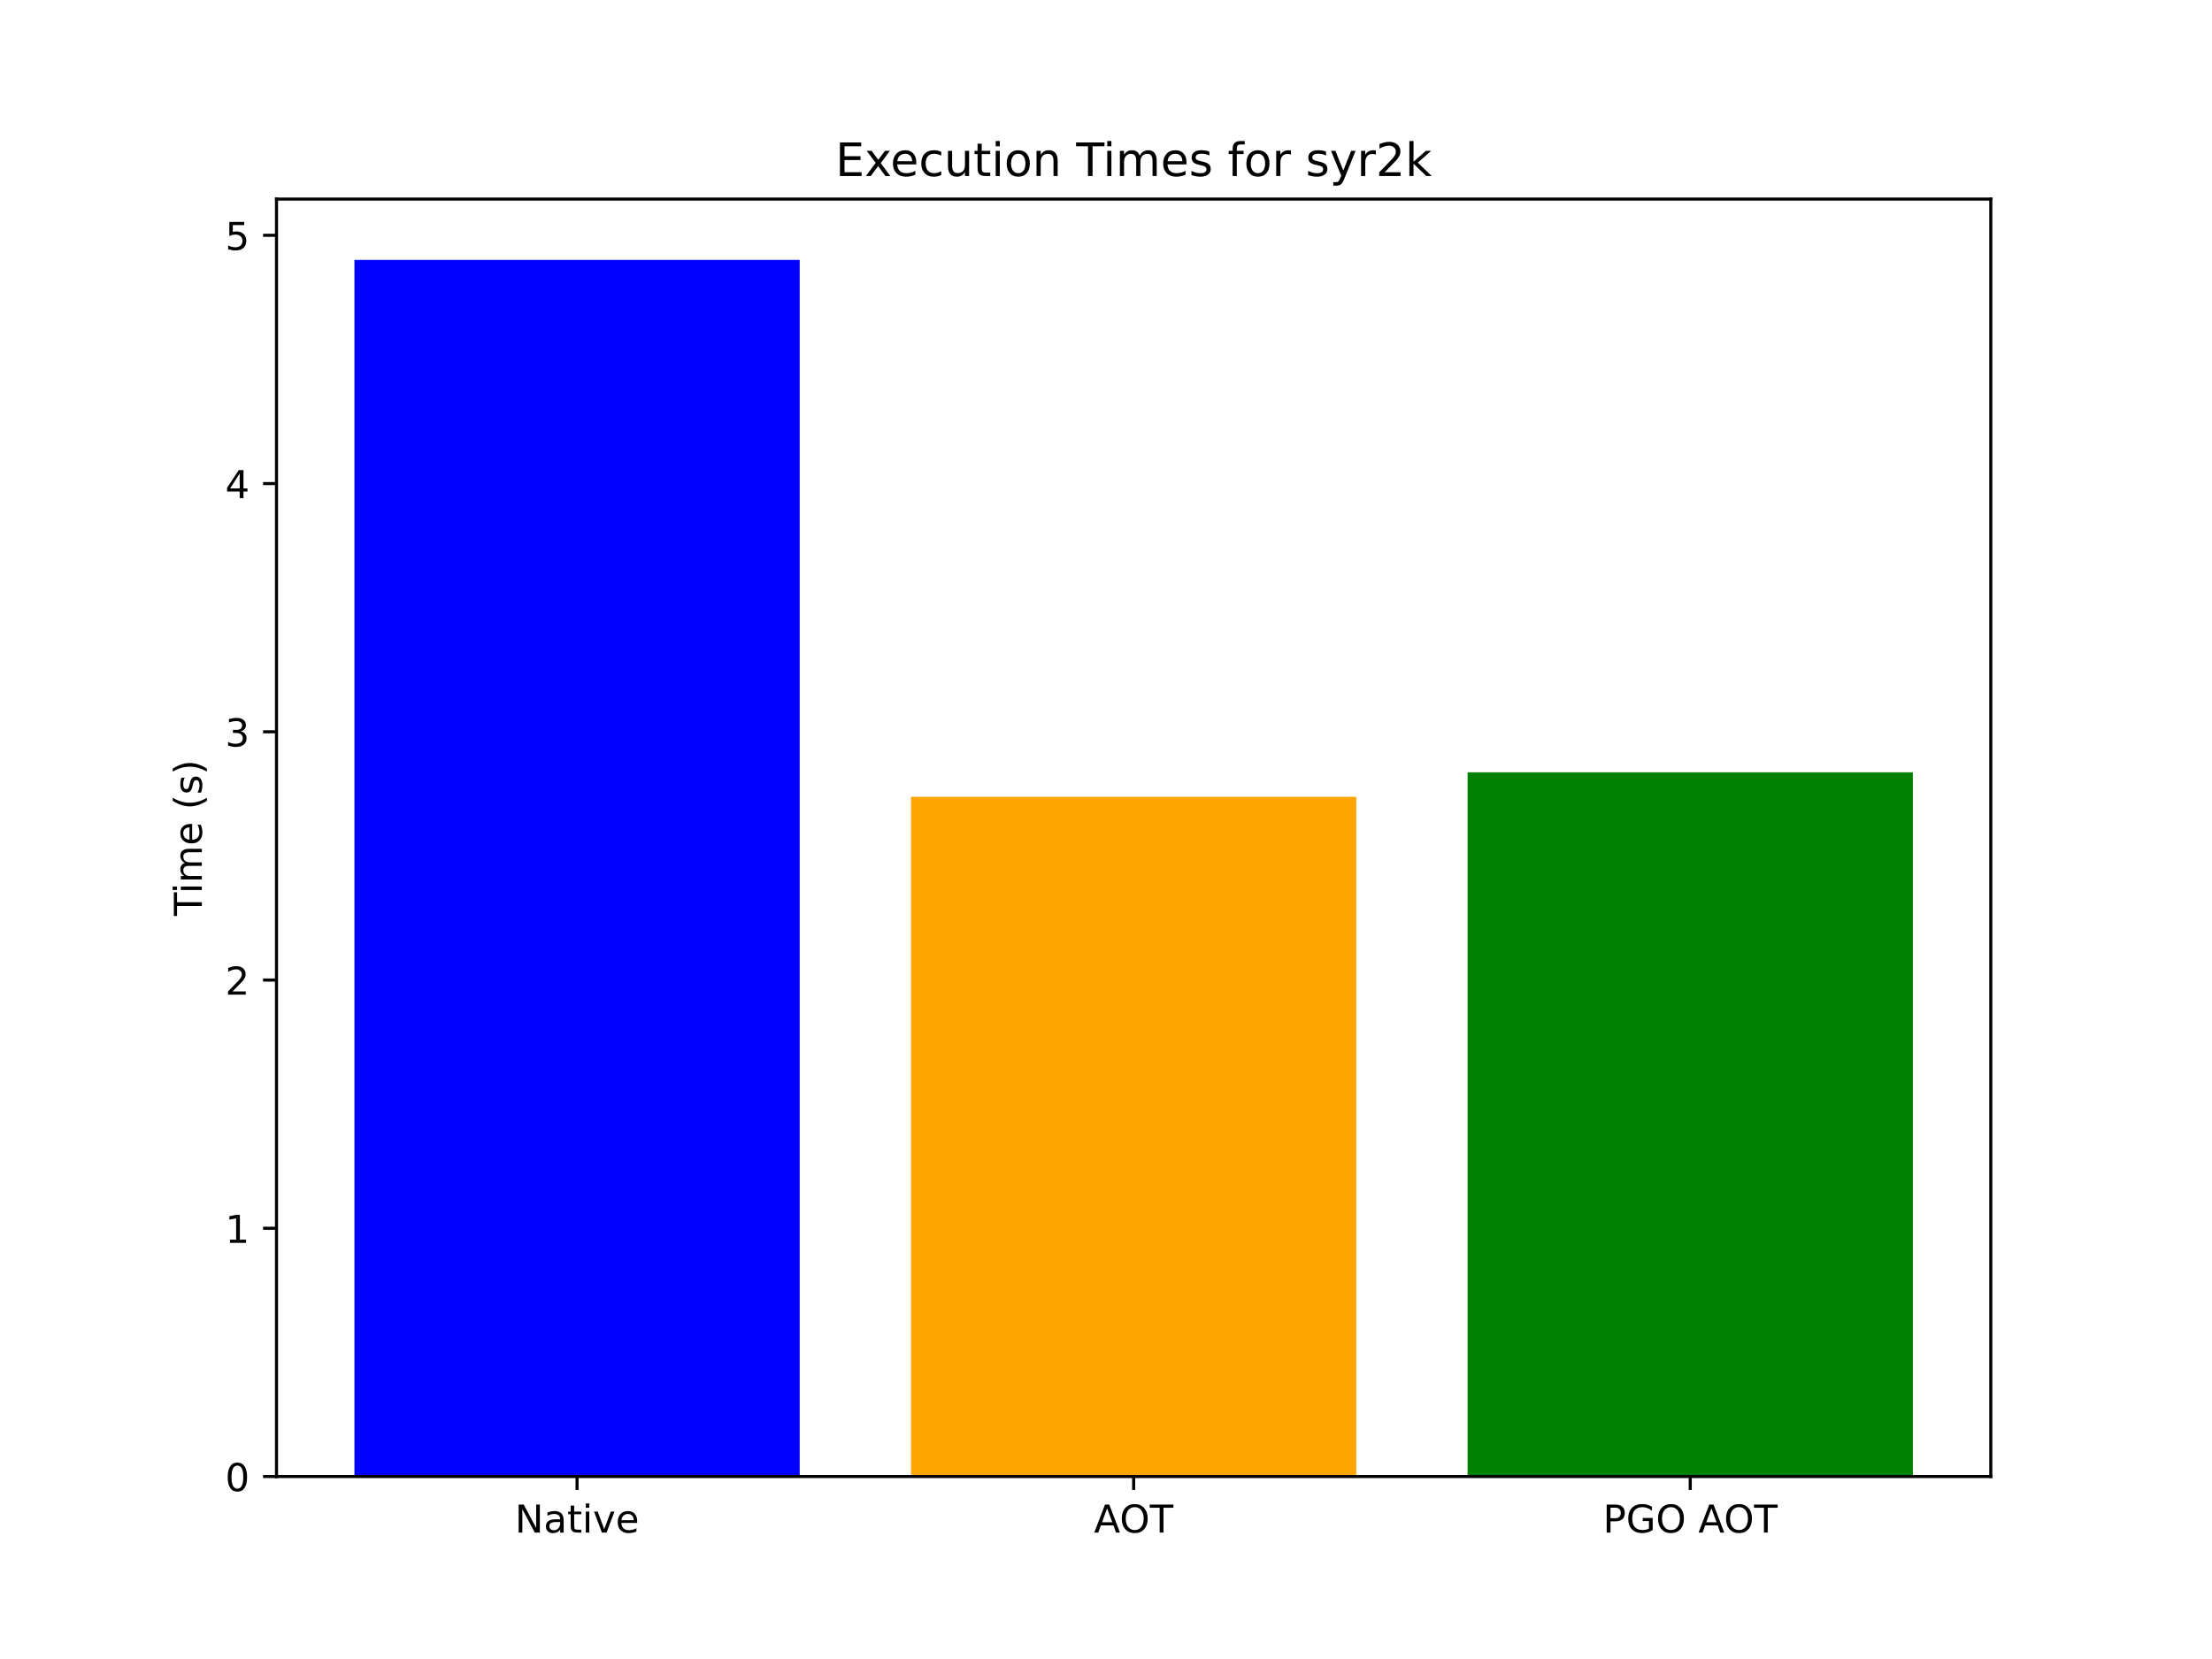
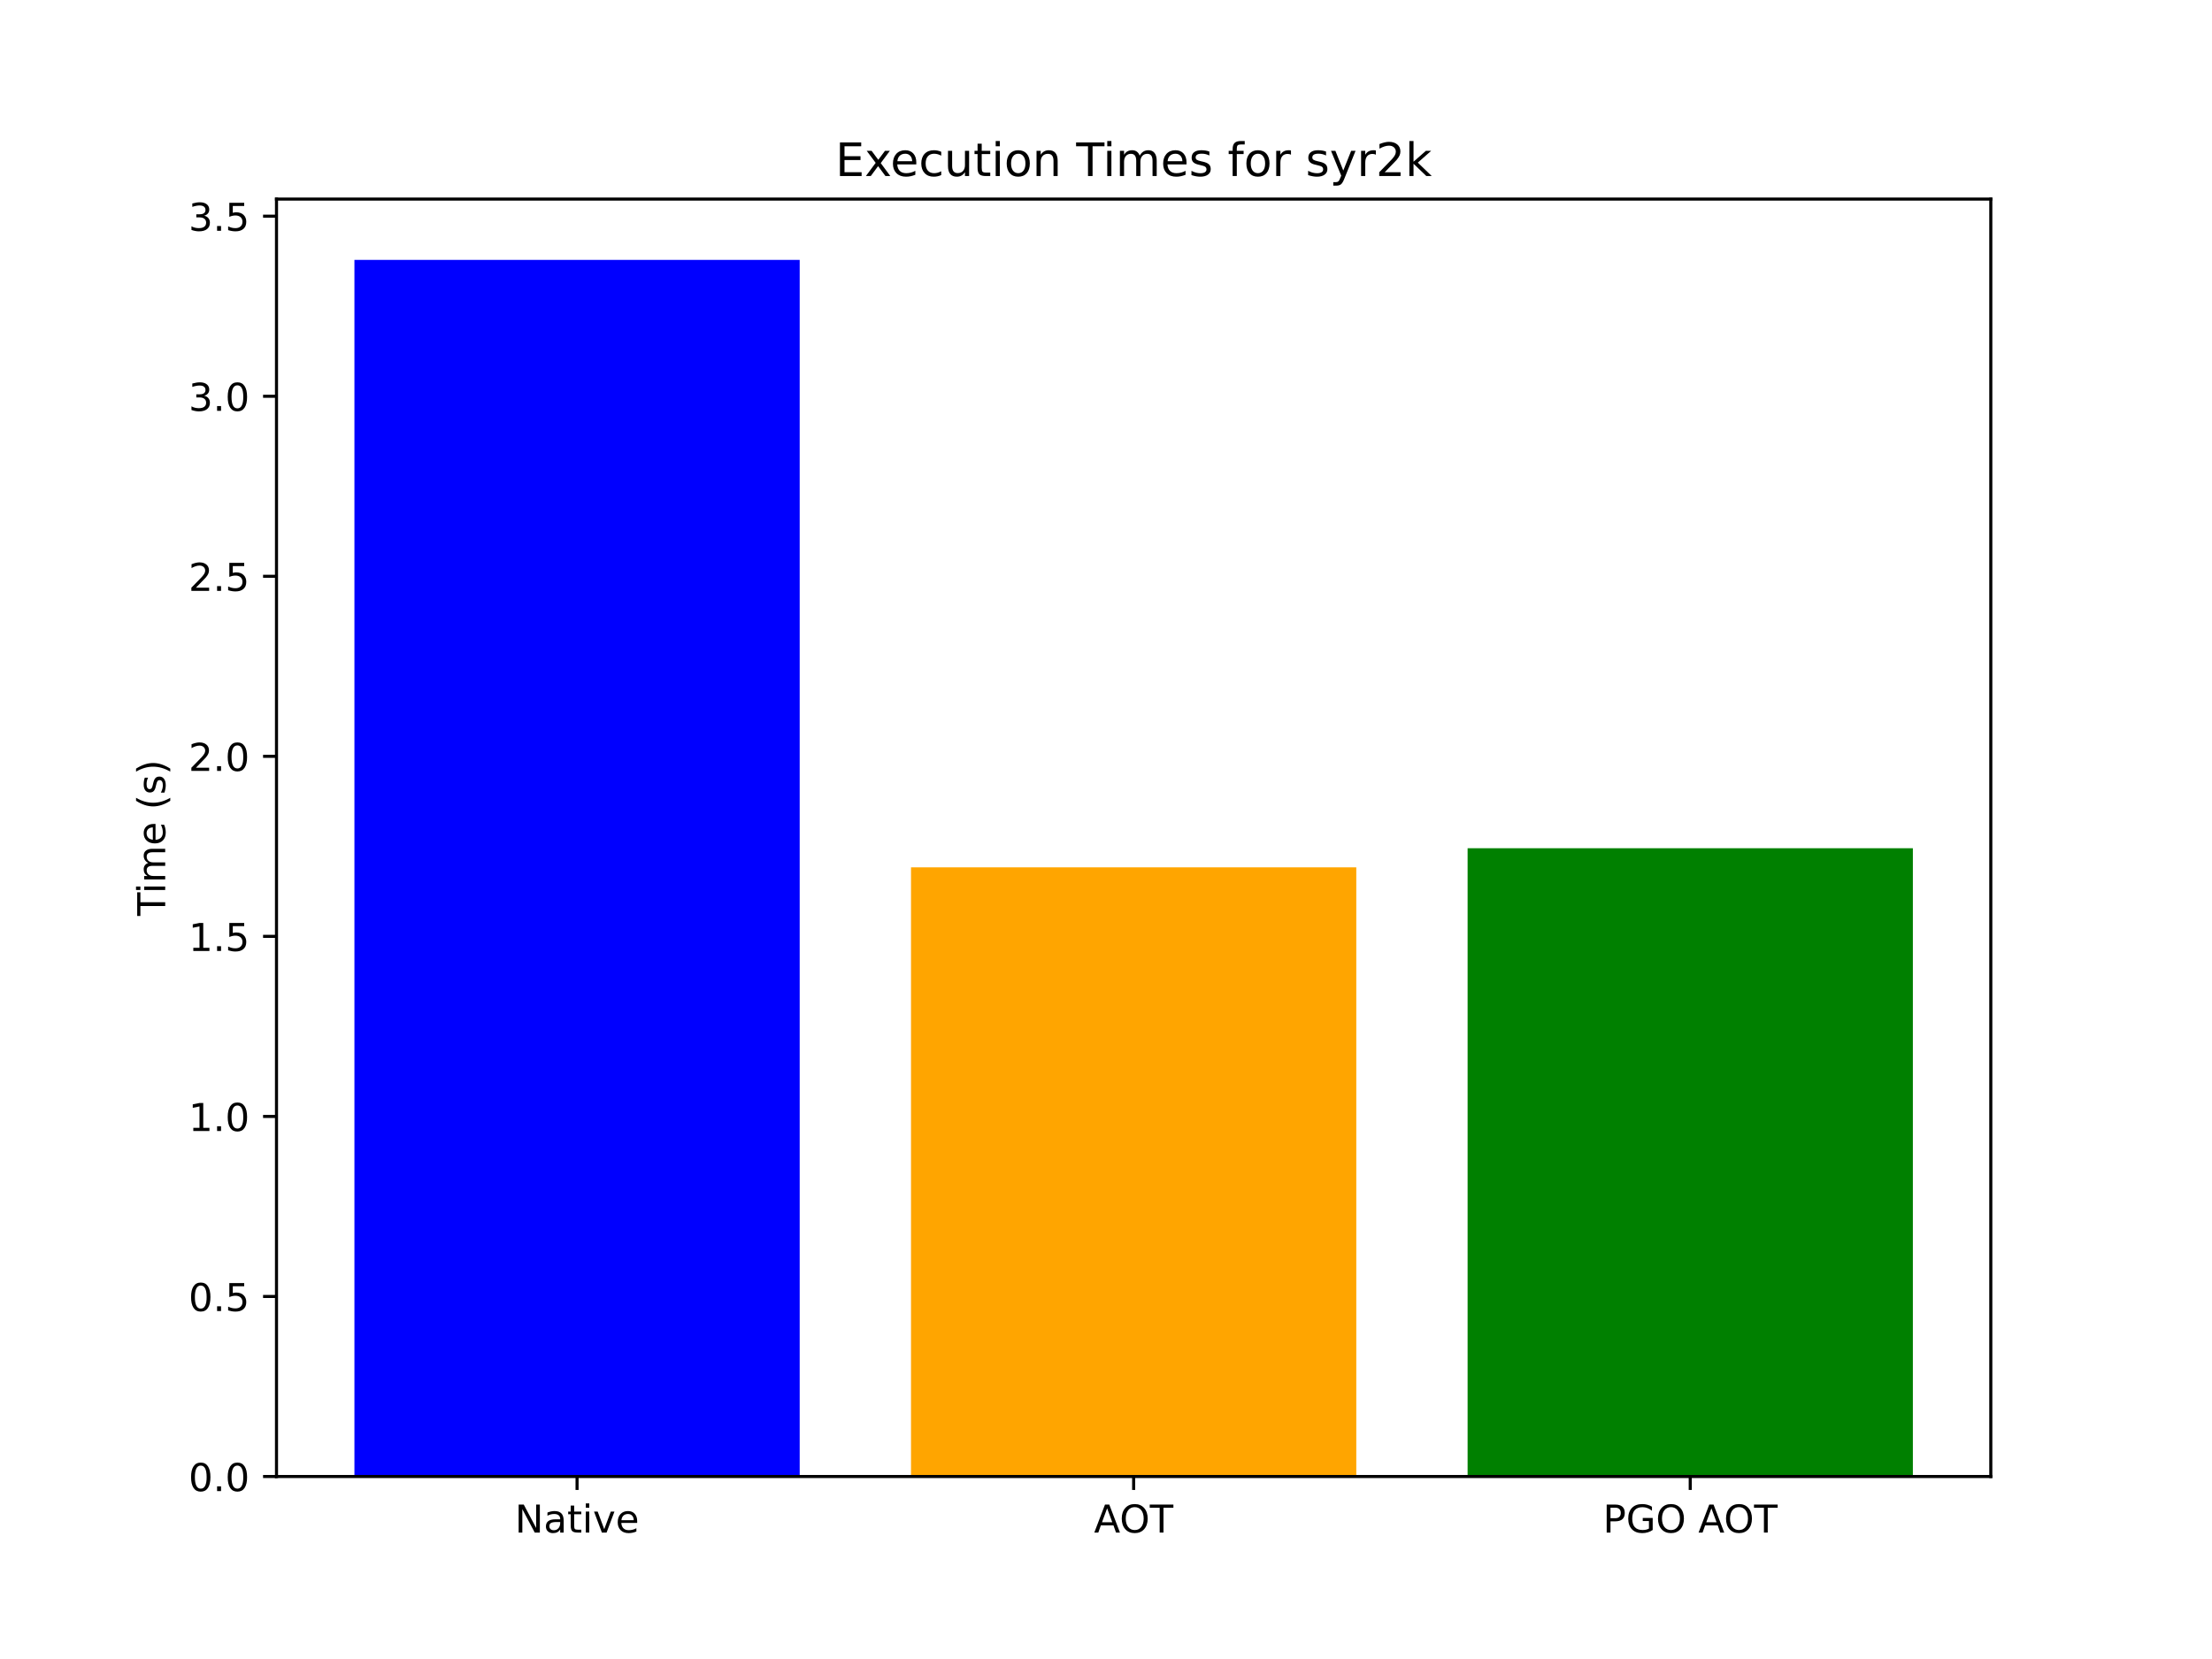
<svg xmlns="http://www.w3.org/2000/svg" xmlns:xlink="http://www.w3.org/1999/xlink" width="576pt" height="432pt" viewBox="0 0 576 432" version="1.1">
  <defs>
    <style type="text/css">*{stroke-linejoin: round; stroke-linecap: butt}</style>
  </defs>
  <g id="figure_1">
    <g id="patch_1">
      <path d="M 0 432  L 576 432  L 576 0  L 0 0  z " style="fill: #ffffff" />
    </g>
    <g id="axes_1">
      <g id="patch_2">
        <path d="M 72 384.48  L 518.4 384.48  L 518.4 51.84  L 72 51.84  z " style="fill: #ffffff" />
      </g>
      <g id="patch_3">
-         <path d="M 92.291 384.48  L 208.239 384.48  L 208.239 67.68  L 92.291 67.68  z " clip-path="url(#p0fb6fdaec9)" style="fill: #0000ff" />
+         <path d="M 92.291 384.48  L 208.239 384.48  L 208.239 67.68  L 92.291 67.68  z " clip-path="url(#p17c6c49177)" style="fill: #0000ff" />
      </g>
      <g id="patch_4">
-         <path d="M 237.226 384.48  L 353.174 384.48  L 353.174 207.478  L 237.226 207.478  z " clip-path="url(#p0fb6fdaec9)" style="fill: #ffa500" />
+         <path d="M 237.226 384.48  L 353.174 384.48  L 353.174 225.851  L 237.226 225.851  z " clip-path="url(#p17c6c49177)" style="fill: #ffa500" />
      </g>
      <g id="patch_5">
-         <path d="M 382.161 384.48  L 498.109 384.48  L 498.109 201.115  L 382.161 201.115  z " clip-path="url(#p0fb6fdaec9)" style="fill: #008000" />
+         <path d="M 382.161 384.48  L 498.109 384.48  L 498.109 220.879  L 382.161 220.879  z " clip-path="url(#p17c6c49177)" style="fill: #008000" />
      </g>
      <g id="matplotlib.axis_1">
        <g id="xtick_1">
          <g id="line2d_1">
            <defs>
-               <path id="mfc0eb68467" d="M 0 0  L 0 3.5  " style="stroke: #000000; stroke-width: 0.8" />
+               <path id="mf8af2e9cf0" d="M 0 0  L 0 3.5  " style="stroke: #000000; stroke-width: 0.8" />
            </defs>
            <g>
-               <use xlink:href="#mfc0eb68467" x="150.265" y="384.48" style="stroke: #000000; stroke-width: 0.8" />
+               <use xlink:href="#mf8af2e9cf0" x="150.265" y="384.48" style="stroke: #000000; stroke-width: 0.8" />
            </g>
          </g>
          <g id="text_1">
            <g transform="translate(134.0751 399.0784) scale(0.1 -0.1)">
              <defs>
                <path id="DejaVuSans-4e" d="M 628 4666  L 1478 4666  L 3547 763  L 3547 4666  L 4159 4666  L 4159 0  L 3309 0  L 1241 3903  L 1241 0  L 628 0  L 628 4666  z " transform="scale(0.015625)" />
                <path id="DejaVuSans-61" d="M 2194 1759  Q 1497 1759 1228 1600  Q 959 1441 959 1056  Q 959 750 1161 570  Q 1363 391 1709 391  Q 2188 391 2477 730  Q 2766 1069 2766 1631  L 2766 1759  L 2194 1759  z M 3341 1997  L 3341 0  L 2766 0  L 2766 531  Q 2569 213 2275 61  Q 1981 -91 1556 -91  Q 1019 -91 701 211  Q 384 513 384 1019  Q 384 1609 779 1909  Q 1175 2209 1959 2209  L 2766 2209  L 2766 2266  Q 2766 2663 2505 2880  Q 2244 3097 1772 3097  Q 1472 3097 1187 3025  Q 903 2953 641 2809  L 641 3341  Q 956 3463 1253 3523  Q 1550 3584 1831 3584  Q 2591 3584 2966 3190  Q 3341 2797 3341 1997  z " transform="scale(0.015625)" />
                <path id="DejaVuSans-74" d="M 1172 4494  L 1172 3500  L 2356 3500  L 2356 3053  L 1172 3053  L 1172 1153  Q 1172 725 1289 603  Q 1406 481 1766 481  L 2356 481  L 2356 0  L 1766 0  Q 1100 0 847 248  Q 594 497 594 1153  L 594 3053  L 172 3053  L 172 3500  L 594 3500  L 594 4494  L 1172 4494  z " transform="scale(0.015625)" />
                <path id="DejaVuSans-69" d="M 603 3500  L 1178 3500  L 1178 0  L 603 0  L 603 3500  z M 603 4863  L 1178 4863  L 1178 4134  L 603 4134  L 603 4863  z " transform="scale(0.015625)" />
                <path id="DejaVuSans-76" d="M 191 3500  L 800 3500  L 1894 563  L 2988 3500  L 3597 3500  L 2284 0  L 1503 0  L 191 3500  z " transform="scale(0.015625)" />
                <path id="DejaVuSans-65" d="M 3597 1894  L 3597 1613  L 953 1613  Q 991 1019 1311 708  Q 1631 397 2203 397  Q 2534 397 2845 478  Q 3156 559 3463 722  L 3463 178  Q 3153 47 2828 -22  Q 2503 -91 2169 -91  Q 1331 -91 842 396  Q 353 884 353 1716  Q 353 2575 817 3079  Q 1281 3584 2069 3584  Q 2775 3584 3186 3129  Q 3597 2675 3597 1894  z M 3022 2063  Q 3016 2534 2758 2815  Q 2500 3097 2075 3097  Q 1594 3097 1305 2825  Q 1016 2553 972 2059  L 3022 2063  z " transform="scale(0.015625)" />
              </defs>
              <use xlink:href="#DejaVuSans-4e" />
              <use xlink:href="#DejaVuSans-61" transform="translate(74.80469 0)" />
              <use xlink:href="#DejaVuSans-74" transform="translate(136.084 0)" />
              <use xlink:href="#DejaVuSans-69" transform="translate(175.293 0)" />
              <use xlink:href="#DejaVuSans-76" transform="translate(203.0762 0)" />
              <use xlink:href="#DejaVuSans-65" transform="translate(262.2559 0)" />
            </g>
          </g>
        </g>
        <g id="xtick_2">
          <g id="line2d_2">
            <g>
-               <use xlink:href="#mfc0eb68467" x="295.2" y="384.48" style="stroke: #000000; stroke-width: 0.8" />
+               <use xlink:href="#mf8af2e9cf0" x="295.2" y="384.48" style="stroke: #000000; stroke-width: 0.8" />
            </g>
          </g>
          <g id="text_2">
            <g transform="translate(284.8773 399.0784) scale(0.1 -0.1)">
              <defs>
                <path id="DejaVuSans-41" d="M 2188 4044  L 1331 1722  L 3047 1722  L 2188 4044  z M 1831 4666  L 2547 4666  L 4325 0  L 3669 0  L 3244 1197  L 1141 1197  L 716 0  L 50 0  L 1831 4666  z " transform="scale(0.015625)" />
                <path id="DejaVuSans-4f" d="M 2522 4238  Q 1834 4238 1429 3725  Q 1025 3213 1025 2328  Q 1025 1447 1429 934  Q 1834 422 2522 422  Q 3209 422 3611 934  Q 4013 1447 4013 2328  Q 4013 3213 3611 3725  Q 3209 4238 2522 4238  z M 2522 4750  Q 3503 4750 4090 4092  Q 4678 3434 4678 2328  Q 4678 1225 4090 567  Q 3503 -91 2522 -91  Q 1538 -91 948 565  Q 359 1222 359 2328  Q 359 3434 948 4092  Q 1538 4750 2522 4750  z " transform="scale(0.015625)" />
                <path id="DejaVuSans-54" d="M -19 4666  L 3928 4666  L 3928 4134  L 2272 4134  L 2272 0  L 1638 0  L 1638 4134  L -19 4134  L -19 4666  z " transform="scale(0.015625)" />
              </defs>
              <use xlink:href="#DejaVuSans-41" />
              <use xlink:href="#DejaVuSans-4f" transform="translate(66.6582 0)" />
              <use xlink:href="#DejaVuSans-54" transform="translate(145.3691 0)" />
            </g>
          </g>
        </g>
        <g id="xtick_3">
          <g id="line2d_3">
            <g>
-               <use xlink:href="#mfc0eb68467" x="440.135" y="384.48" style="stroke: #000000; stroke-width: 0.8" />
+               <use xlink:href="#mf8af2e9cf0" x="440.135" y="384.48" style="stroke: #000000; stroke-width: 0.8" />
            </g>
          </g>
          <g id="text_3">
            <g transform="translate(417.3983 399.0784) scale(0.1 -0.1)">
              <defs>
                <path id="DejaVuSans-50" d="M 1259 4147  L 1259 2394  L 2053 2394  Q 2494 2394 2734 2622  Q 2975 2850 2975 3272  Q 2975 3691 2734 3919  Q 2494 4147 2053 4147  L 1259 4147  z M 628 4666  L 2053 4666  Q 2838 4666 3239 4311  Q 3641 3956 3641 3272  Q 3641 2581 3239 2228  Q 2838 1875 2053 1875  L 1259 1875  L 1259 0  L 628 0  L 628 4666  z " transform="scale(0.015625)" />
                <path id="DejaVuSans-47" d="M 3809 666  L 3809 1919  L 2778 1919  L 2778 2438  L 4434 2438  L 4434 434  Q 4069 175 3628 42  Q 3188 -91 2688 -91  Q 1594 -91 976 548  Q 359 1188 359 2328  Q 359 3472 976 4111  Q 1594 4750 2688 4750  Q 3144 4750 3555 4637  Q 3966 4525 4313 4306  L 4313 3634  Q 3963 3931 3569 4081  Q 3175 4231 2741 4231  Q 1884 4231 1454 3753  Q 1025 3275 1025 2328  Q 1025 1384 1454 906  Q 1884 428 2741 428  Q 3075 428 3337 486  Q 3600 544 3809 666  z " transform="scale(0.015625)" />
                <path id="DejaVuSans-20" transform="scale(0.015625)" />
              </defs>
              <use xlink:href="#DejaVuSans-50" />
              <use xlink:href="#DejaVuSans-47" transform="translate(60.30273 0)" />
              <use xlink:href="#DejaVuSans-4f" transform="translate(137.793 0)" />
              <use xlink:href="#DejaVuSans-20" transform="translate(216.5039 0)" />
              <use xlink:href="#DejaVuSans-41" transform="translate(248.291 0)" />
              <use xlink:href="#DejaVuSans-4f" transform="translate(314.9492 0)" />
              <use xlink:href="#DejaVuSans-54" transform="translate(393.6602 0)" />
            </g>
          </g>
        </g>
      </g>
      <g id="matplotlib.axis_2">
        <g id="ytick_1">
          <g id="line2d_4">
            <defs>
-               <path id="m3cc022abaf" d="M 0 0  L -3.5 0  " style="stroke: #000000; stroke-width: 0.8" />
+               <path id="mf513f06201" d="M 0 0  L -3.5 0  " style="stroke: #000000; stroke-width: 0.8" />
            </defs>
            <g>
-               <use xlink:href="#m3cc022abaf" x="72" y="384.48" style="stroke: #000000; stroke-width: 0.8" />
+               <use xlink:href="#mf513f06201" x="72" y="384.48" style="stroke: #000000; stroke-width: 0.8" />
            </g>
          </g>
          <g id="text_4">
-             <g transform="translate(58.6375 388.2792) scale(0.1 -0.1)">
+             <g transform="translate(49.09687 388.2792) scale(0.1 -0.1)">
              <defs>
                <path id="DejaVuSans-30" d="M 2034 4250  Q 1547 4250 1301 3770  Q 1056 3291 1056 2328  Q 1056 1369 1301 889  Q 1547 409 2034 409  Q 2525 409 2770 889  Q 3016 1369 3016 2328  Q 3016 3291 2770 3770  Q 2525 4250 2034 4250  z M 2034 4750  Q 2819 4750 3233 4129  Q 3647 3509 3647 2328  Q 3647 1150 3233 529  Q 2819 -91 2034 -91  Q 1250 -91 836 529  Q 422 1150 422 2328  Q 422 3509 836 4129  Q 1250 4750 2034 4750  z " transform="scale(0.015625)" />
+                 <path id="DejaVuSans-2e" d="M 684 794  L 1344 794  L 1344 0  L 684 0  L 684 794  z " transform="scale(0.015625)" />
              </defs>
              <use xlink:href="#DejaVuSans-30" />
+               <use xlink:href="#DejaVuSans-2e" transform="translate(63.62305 0)" />
+               <use xlink:href="#DejaVuSans-30" transform="translate(95.41016 0)" />
            </g>
          </g>
        </g>
        <g id="ytick_2">
          <g id="line2d_5">
            <g>
-               <use xlink:href="#m3cc022abaf" x="72" y="319.839" style="stroke: #000000; stroke-width: 0.8" />
+               <use xlink:href="#mf513f06201" x="72" y="337.597" style="stroke: #000000; stroke-width: 0.8" />
            </g>
          </g>
          <g id="text_5">
-             <g transform="translate(58.6375 323.6387) scale(0.1 -0.1)">
-               <defs>
-                 <path id="DejaVuSans-31" d="M 794 531  L 1825 531  L 1825 4091  L 703 3866  L 703 4441  L 1819 4666  L 2450 4666  L 2450 531  L 3481 531  L 3481 0  L 794 0  L 794 531  z " transform="scale(0.015625)" />
-               </defs>
-               <use xlink:href="#DejaVuSans-31" />
+             <g transform="translate(49.09687 341.396) scale(0.1 -0.1)">
+               <defs>
+                 <path id="DejaVuSans-35" d="M 691 4666  L 3169 4666  L 3169 4134  L 1269 4134  L 1269 2991  Q 1406 3038 1543 3061  Q 1681 3084 1819 3084  Q 2600 3084 3056 2656  Q 3513 2228 3513 1497  Q 3513 744 3044 326  Q 2575 -91 1722 -91  Q 1428 -91 1123 -41  Q 819 9 494 109  L 494 744  Q 775 591 1075 516  Q 1375 441 1709 441  Q 2250 441 2565 725  Q 2881 1009 2881 1497  Q 2881 1984 2565 2268  Q 2250 2553 1709 2553  Q 1456 2553 1204 2497  Q 953 2441 691 2322  L 691 4666  z " transform="scale(0.015625)" />
+               </defs>
+               <use xlink:href="#DejaVuSans-30" />
+               <use xlink:href="#DejaVuSans-2e" transform="translate(63.62305 0)" />
+               <use xlink:href="#DejaVuSans-35" transform="translate(95.41016 0)" />
            </g>
          </g>
        </g>
        <g id="ytick_3">
          <g id="line2d_6">
            <g>
-               <use xlink:href="#m3cc022abaf" x="72" y="255.199" style="stroke: #000000; stroke-width: 0.8" />
+               <use xlink:href="#mf513f06201" x="72" y="290.714" style="stroke: #000000; stroke-width: 0.8" />
            </g>
          </g>
          <g id="text_6">
-             <g transform="translate(58.6375 258.9981) scale(0.1 -0.1)">
-               <defs>
-                 <path id="DejaVuSans-32" d="M 1228 531  L 3431 531  L 3431 0  L 469 0  L 469 531  Q 828 903 1448 1529  Q 2069 2156 2228 2338  Q 2531 2678 2651 2914  Q 2772 3150 2772 3378  Q 2772 3750 2511 3984  Q 2250 4219 1831 4219  Q 1534 4219 1204 4116  Q 875 4013 500 3803  L 500 4441  Q 881 4594 1212 4672  Q 1544 4750 1819 4750  Q 2544 4750 2975 4387  Q 3406 4025 3406 3419  Q 3406 3131 3298 2873  Q 3191 2616 2906 2266  Q 2828 2175 2409 1742  Q 1991 1309 1228 531  z " transform="scale(0.015625)" />
-               </defs>
-               <use xlink:href="#DejaVuSans-32" />
+             <g transform="translate(49.09687 294.5128) scale(0.1 -0.1)">
+               <defs>
+                 <path id="DejaVuSans-31" d="M 794 531  L 1825 531  L 1825 4091  L 703 3866  L 703 4441  L 1819 4666  L 2450 4666  L 2450 531  L 3481 531  L 3481 0  L 794 0  L 794 531  z " transform="scale(0.015625)" />
+               </defs>
+               <use xlink:href="#DejaVuSans-31" />
+               <use xlink:href="#DejaVuSans-2e" transform="translate(63.62305 0)" />
+               <use xlink:href="#DejaVuSans-30" transform="translate(95.41016 0)" />
            </g>
          </g>
        </g>
        <g id="ytick_4">
          <g id="line2d_7">
            <g>
-               <use xlink:href="#m3cc022abaf" x="72" y="190.558" style="stroke: #000000; stroke-width: 0.8" />
+               <use xlink:href="#mf513f06201" x="72" y="243.83" style="stroke: #000000; stroke-width: 0.8" />
            </g>
          </g>
          <g id="text_7">
-             <g transform="translate(58.6375 194.3575) scale(0.1 -0.1)">
-               <defs>
-                 <path id="DejaVuSans-33" d="M 2597 2516  Q 3050 2419 3304 2112  Q 3559 1806 3559 1356  Q 3559 666 3084 287  Q 2609 -91 1734 -91  Q 1441 -91 1130 -33  Q 819 25 488 141  L 488 750  Q 750 597 1062 519  Q 1375 441 1716 441  Q 2309 441 2620 675  Q 2931 909 2931 1356  Q 2931 1769 2642 2001  Q 2353 2234 1838 2234  L 1294 2234  L 1294 2753  L 1863 2753  Q 2328 2753 2575 2939  Q 2822 3125 2822 3475  Q 2822 3834 2567 4026  Q 2313 4219 1838 4219  Q 1578 4219 1281 4162  Q 984 4106 628 3988  L 628 4550  Q 988 4650 1302 4700  Q 1616 4750 1894 4750  Q 2613 4750 3031 4423  Q 3450 4097 3450 3541  Q 3450 3153 3228 2886  Q 3006 2619 2597 2516  z " transform="scale(0.015625)" />
-               </defs>
-               <use xlink:href="#DejaVuSans-33" />
+             <g transform="translate(49.09687 247.6295) scale(0.1 -0.1)">
+               <use xlink:href="#DejaVuSans-31" />
+               <use xlink:href="#DejaVuSans-2e" transform="translate(63.62305 0)" />
+               <use xlink:href="#DejaVuSans-35" transform="translate(95.41016 0)" />
            </g>
          </g>
        </g>
        <g id="ytick_5">
          <g id="line2d_8">
            <g>
-               <use xlink:href="#m3cc022abaf" x="72" y="125.918" style="stroke: #000000; stroke-width: 0.8" />
+               <use xlink:href="#mf513f06201" x="72" y="196.947" style="stroke: #000000; stroke-width: 0.8" />
            </g>
          </g>
          <g id="text_8">
-             <g transform="translate(58.6375 129.717) scale(0.1 -0.1)">
-               <defs>
-                 <path id="DejaVuSans-34" d="M 2419 4116  L 825 1625  L 2419 1625  L 2419 4116  z M 2253 4666  L 3047 4666  L 3047 1625  L 3713 1625  L 3713 1100  L 3047 1100  L 3047 0  L 2419 0  L 2419 1100  L 313 1100  L 313 1709  L 2253 4666  z " transform="scale(0.015625)" />
-               </defs>
-               <use xlink:href="#DejaVuSans-34" />
+             <g transform="translate(49.09687 200.7463) scale(0.1 -0.1)">
+               <defs>
+                 <path id="DejaVuSans-32" d="M 1228 531  L 3431 531  L 3431 0  L 469 0  L 469 531  Q 828 903 1448 1529  Q 2069 2156 2228 2338  Q 2531 2678 2651 2914  Q 2772 3150 2772 3378  Q 2772 3750 2511 3984  Q 2250 4219 1831 4219  Q 1534 4219 1204 4116  Q 875 4013 500 3803  L 500 4441  Q 881 4594 1212 4672  Q 1544 4750 1819 4750  Q 2544 4750 2975 4387  Q 3406 4025 3406 3419  Q 3406 3131 3298 2873  Q 3191 2616 2906 2266  Q 2828 2175 2409 1742  Q 1991 1309 1228 531  z " transform="scale(0.015625)" />
+               </defs>
+               <use xlink:href="#DejaVuSans-32" />
+               <use xlink:href="#DejaVuSans-2e" transform="translate(63.62305 0)" />
+               <use xlink:href="#DejaVuSans-30" transform="translate(95.41016 0)" />
            </g>
          </g>
        </g>
        <g id="ytick_6">
          <g id="line2d_9">
            <g>
-               <use xlink:href="#m3cc022abaf" x="72" y="61.277" style="stroke: #000000; stroke-width: 0.8" />
+               <use xlink:href="#mf513f06201" x="72" y="150.064" style="stroke: #000000; stroke-width: 0.8" />
            </g>
          </g>
          <g id="text_9">
-             <g transform="translate(58.6375 65.07642) scale(0.1 -0.1)">
-               <defs>
-                 <path id="DejaVuSans-35" d="M 691 4666  L 3169 4666  L 3169 4134  L 1269 4134  L 1269 2991  Q 1406 3038 1543 3061  Q 1681 3084 1819 3084  Q 2600 3084 3056 2656  Q 3513 2228 3513 1497  Q 3513 744 3044 326  Q 2575 -91 1722 -91  Q 1428 -91 1123 -41  Q 819 9 494 109  L 494 744  Q 775 591 1075 516  Q 1375 441 1709 441  Q 2250 441 2565 725  Q 2881 1009 2881 1497  Q 2881 1984 2565 2268  Q 2250 2553 1709 2553  Q 1456 2553 1204 2497  Q 953 2441 691 2322  L 691 4666  z " transform="scale(0.015625)" />
-               </defs>
-               <use xlink:href="#DejaVuSans-35" />
-             </g>
-           </g>
-         </g>
-         <g id="text_10">
-           <g transform="translate(52.55781 238.4889) rotate(-90) scale(0.1 -0.1)">
+             <g transform="translate(49.09687 153.8631) scale(0.1 -0.1)">
+               <use xlink:href="#DejaVuSans-32" />
+               <use xlink:href="#DejaVuSans-2e" transform="translate(63.62305 0)" />
+               <use xlink:href="#DejaVuSans-35" transform="translate(95.41016 0)" />
+             </g>
+           </g>
+         </g>
+         <g id="ytick_7">
+           <g id="line2d_10">
+             <g>
+               <use xlink:href="#mf513f06201" x="72" y="103.181" style="stroke: #000000; stroke-width: 0.8" />
+             </g>
+           </g>
+           <g id="text_10">
+             <g transform="translate(49.09687 106.9799) scale(0.1 -0.1)">
+               <defs>
+                 <path id="DejaVuSans-33" d="M 2597 2516  Q 3050 2419 3304 2112  Q 3559 1806 3559 1356  Q 3559 666 3084 287  Q 2609 -91 1734 -91  Q 1441 -91 1130 -33  Q 819 25 488 141  L 488 750  Q 750 597 1062 519  Q 1375 441 1716 441  Q 2309 441 2620 675  Q 2931 909 2931 1356  Q 2931 1769 2642 2001  Q 2353 2234 1838 2234  L 1294 2234  L 1294 2753  L 1863 2753  Q 2328 2753 2575 2939  Q 2822 3125 2822 3475  Q 2822 3834 2567 4026  Q 2313 4219 1838 4219  Q 1578 4219 1281 4162  Q 984 4106 628 3988  L 628 4550  Q 988 4650 1302 4700  Q 1616 4750 1894 4750  Q 2613 4750 3031 4423  Q 3450 4097 3450 3541  Q 3450 3153 3228 2886  Q 3006 2619 2597 2516  z " transform="scale(0.015625)" />
+               </defs>
+               <use xlink:href="#DejaVuSans-33" />
+               <use xlink:href="#DejaVuSans-2e" transform="translate(63.62305 0)" />
+               <use xlink:href="#DejaVuSans-30" transform="translate(95.41016 0)" />
+             </g>
+           </g>
+         </g>
+         <g id="ytick_8">
+           <g id="line2d_11">
+             <g>
+               <use xlink:href="#mf513f06201" x="72" y="56.297" style="stroke: #000000; stroke-width: 0.8" />
+             </g>
+           </g>
+           <g id="text_11">
+             <g transform="translate(49.09687 60.09663) scale(0.1 -0.1)">
+               <use xlink:href="#DejaVuSans-33" />
+               <use xlink:href="#DejaVuSans-2e" transform="translate(63.62305 0)" />
+               <use xlink:href="#DejaVuSans-35" transform="translate(95.41016 0)" />
+             </g>
+           </g>
+         </g>
+         <g id="text_12">
+           <g transform="translate(43.01719 238.4889) rotate(-90) scale(0.1 -0.1)">
            <defs>
              <path id="DejaVuSans-6d" d="M 3328 2828  Q 3544 3216 3844 3400  Q 4144 3584 4550 3584  Q 5097 3584 5394 3201  Q 5691 2819 5691 2113  L 5691 0  L 5113 0  L 5113 2094  Q 5113 2597 4934 2840  Q 4756 3084 4391 3084  Q 3944 3084 3684 2787  Q 3425 2491 3425 1978  L 3425 0  L 2847 0  L 2847 2094  Q 2847 2600 2669 2842  Q 2491 3084 2119 3084  Q 1678 3084 1418 2786  Q 1159 2488 1159 1978  L 1159 0  L 581 0  L 581 3500  L 1159 3500  L 1159 2956  Q 1356 3278 1631 3431  Q 1906 3584 2284 3584  Q 2666 3584 2933 3390  Q 3200 3197 3328 2828  z " transform="scale(0.015625)" />
              <path id="DejaVuSans-28" d="M 1984 4856  Q 1566 4138 1362 3434  Q 1159 2731 1159 2009  Q 1159 1288 1364 580  Q 1569 -128 1984 -844  L 1484 -844  Q 1016 -109 783 600  Q 550 1309 550 2009  Q 550 2706 781 3412  Q 1013 4119 1484 4856  L 1984 4856  z " transform="scale(0.015625)" />
              <path id="DejaVuSans-73" d="M 2834 3397  L 2834 2853  Q 2591 2978 2328 3040  Q 2066 3103 1784 3103  Q 1356 3103 1142 2972  Q 928 2841 928 2578  Q 928 2378 1081 2264  Q 1234 2150 1697 2047  L 1894 2003  Q 2506 1872 2764 1633  Q 3022 1394 3022 966  Q 3022 478 2636 193  Q 2250 -91 1575 -91  Q 1294 -91 989 -36  Q 684 19 347 128  L 347 722  Q 666 556 975 473  Q 1284 391 1588 391  Q 1994 391 2212 530  Q 2431 669 2431 922  Q 2431 1156 2273 1281  Q 2116 1406 1581 1522  L 1381 1569  Q 847 1681 609 1914  Q 372 2147 372 2553  Q 372 3047 722 3315  Q 1072 3584 1716 3584  Q 2034 3584 2315 3537  Q 2597 3491 2834 3397  z " transform="scale(0.015625)" />
              <path id="DejaVuSans-29" d="M 513 4856  L 1013 4856  Q 1481 4119 1714 3412  Q 1947 2706 1947 2009  Q 1947 1309 1714 600  Q 1481 -109 1013 -844  L 513 -844  Q 928 -128 1133 580  Q 1338 1288 1338 2009  Q 1338 2731 1133 3434  Q 928 4138 513 4856  z " transform="scale(0.015625)" />
            </defs>
            <use xlink:href="#DejaVuSans-54" />
            <use xlink:href="#DejaVuSans-69" transform="translate(57.95898 0)" />
            <use xlink:href="#DejaVuSans-6d" transform="translate(85.74219 0)" />
            <use xlink:href="#DejaVuSans-65" transform="translate(183.1543 0)" />
            <use xlink:href="#DejaVuSans-20" transform="translate(244.6777 0)" />
            <use xlink:href="#DejaVuSans-28" transform="translate(276.4648 0)" />
            <use xlink:href="#DejaVuSans-73" transform="translate(315.4785 0)" />
            <use xlink:href="#DejaVuSans-29" transform="translate(367.5781 0)" />
          </g>
        </g>
      </g>
      <g id="patch_6">
        <path d="M 72 384.48  L 72 51.84  " style="fill: none; stroke: #000000; stroke-width: 0.8; stroke-linejoin: miter; stroke-linecap: square" />
      </g>
      <g id="patch_7">
        <path d="M 518.4 384.48  L 518.4 51.84  " style="fill: none; stroke: #000000; stroke-width: 0.8; stroke-linejoin: miter; stroke-linecap: square" />
      </g>
      <g id="patch_8">
        <path d="M 72 384.48  L 518.4 384.48  " style="fill: none; stroke: #000000; stroke-width: 0.8; stroke-linejoin: miter; stroke-linecap: square" />
      </g>
      <g id="patch_9">
        <path d="M 72 51.84  L 518.4 51.84  " style="fill: none; stroke: #000000; stroke-width: 0.8; stroke-linejoin: miter; stroke-linecap: square" />
      </g>
-       <g id="text_11">
+       <g id="text_13">
        <g transform="translate(217.5469 45.84) scale(0.12 -0.12)">
          <defs>
            <path id="DejaVuSans-45" d="M 628 4666  L 3578 4666  L 3578 4134  L 1259 4134  L 1259 2753  L 3481 2753  L 3481 2222  L 1259 2222  L 1259 531  L 3634 531  L 3634 0  L 628 0  L 628 4666  z " transform="scale(0.015625)" />
            <path id="DejaVuSans-78" d="M 3513 3500  L 2247 1797  L 3578 0  L 2900 0  L 1881 1375  L 863 0  L 184 0  L 1544 1831  L 300 3500  L 978 3500  L 1906 2253  L 2834 3500  L 3513 3500  z " transform="scale(0.015625)" />
            <path id="DejaVuSans-63" d="M 3122 3366  L 3122 2828  Q 2878 2963 2633 3030  Q 2388 3097 2138 3097  Q 1578 3097 1268 2742  Q 959 2388 959 1747  Q 959 1106 1268 751  Q 1578 397 2138 397  Q 2388 397 2633 464  Q 2878 531 3122 666  L 3122 134  Q 2881 22 2623 -34  Q 2366 -91 2075 -91  Q 1284 -91 818 406  Q 353 903 353 1747  Q 353 2603 823 3093  Q 1294 3584 2113 3584  Q 2378 3584 2631 3529  Q 2884 3475 3122 3366  z " transform="scale(0.015625)" />
            <path id="DejaVuSans-75" d="M 544 1381  L 544 3500  L 1119 3500  L 1119 1403  Q 1119 906 1312 657  Q 1506 409 1894 409  Q 2359 409 2629 706  Q 2900 1003 2900 1516  L 2900 3500  L 3475 3500  L 3475 0  L 2900 0  L 2900 538  Q 2691 219 2414 64  Q 2138 -91 1772 -91  Q 1169 -91 856 284  Q 544 659 544 1381  z M 1991 3584  L 1991 3584  z " transform="scale(0.015625)" />
            <path id="DejaVuSans-6f" d="M 1959 3097  Q 1497 3097 1228 2736  Q 959 2375 959 1747  Q 959 1119 1226 758  Q 1494 397 1959 397  Q 2419 397 2687 759  Q 2956 1122 2956 1747  Q 2956 2369 2687 2733  Q 2419 3097 1959 3097  z M 1959 3584  Q 2709 3584 3137 3096  Q 3566 2609 3566 1747  Q 3566 888 3137 398  Q 2709 -91 1959 -91  Q 1206 -91 779 398  Q 353 888 353 1747  Q 353 2609 779 3096  Q 1206 3584 1959 3584  z " transform="scale(0.015625)" />
            <path id="DejaVuSans-6e" d="M 3513 2113  L 3513 0  L 2938 0  L 2938 2094  Q 2938 2591 2744 2837  Q 2550 3084 2163 3084  Q 1697 3084 1428 2787  Q 1159 2491 1159 1978  L 1159 0  L 581 0  L 581 3500  L 1159 3500  L 1159 2956  Q 1366 3272 1645 3428  Q 1925 3584 2291 3584  Q 2894 3584 3203 3211  Q 3513 2838 3513 2113  z " transform="scale(0.015625)" />
            <path id="DejaVuSans-66" d="M 2375 4863  L 2375 4384  L 1825 4384  Q 1516 4384 1395 4259  Q 1275 4134 1275 3809  L 1275 3500  L 2222 3500  L 2222 3053  L 1275 3053  L 1275 0  L 697 0  L 697 3053  L 147 3053  L 147 3500  L 697 3500  L 697 3744  Q 697 4328 969 4595  Q 1241 4863 1831 4863  L 2375 4863  z " transform="scale(0.015625)" />
            <path id="DejaVuSans-72" d="M 2631 2963  Q 2534 3019 2420 3045  Q 2306 3072 2169 3072  Q 1681 3072 1420 2755  Q 1159 2438 1159 1844  L 1159 0  L 581 0  L 581 3500  L 1159 3500  L 1159 2956  Q 1341 3275 1631 3429  Q 1922 3584 2338 3584  Q 2397 3584 2469 3576  Q 2541 3569 2628 3553  L 2631 2963  z " transform="scale(0.015625)" />
            <path id="DejaVuSans-79" d="M 2059 -325  Q 1816 -950 1584 -1140  Q 1353 -1331 966 -1331  L 506 -1331  L 506 -850  L 844 -850  Q 1081 -850 1212 -737  Q 1344 -625 1503 -206  L 1606 56  L 191 3500  L 800 3500  L 1894 763  L 2988 3500  L 3597 3500  L 2059 -325  z " transform="scale(0.015625)" />
            <path id="DejaVuSans-6b" d="M 581 4863  L 1159 4863  L 1159 1991  L 2875 3500  L 3609 3500  L 1753 1863  L 3688 0  L 2938 0  L 1159 1709  L 1159 0  L 581 0  L 581 4863  z " transform="scale(0.015625)" />
          </defs>
          <use xlink:href="#DejaVuSans-45" />
          <use xlink:href="#DejaVuSans-78" transform="translate(63.18359 0)" />
          <use xlink:href="#DejaVuSans-65" transform="translate(119.2383 0)" />
          <use xlink:href="#DejaVuSans-63" transform="translate(180.7617 0)" />
          <use xlink:href="#DejaVuSans-75" transform="translate(235.7422 0)" />
          <use xlink:href="#DejaVuSans-74" transform="translate(299.1211 0)" />
          <use xlink:href="#DejaVuSans-69" transform="translate(338.3301 0)" />
          <use xlink:href="#DejaVuSans-6f" transform="translate(366.1133 0)" />
          <use xlink:href="#DejaVuSans-6e" transform="translate(427.2949 0)" />
          <use xlink:href="#DejaVuSans-20" transform="translate(490.6738 0)" />
          <use xlink:href="#DejaVuSans-54" transform="translate(522.4609 0)" />
          <use xlink:href="#DejaVuSans-69" transform="translate(580.4199 0)" />
          <use xlink:href="#DejaVuSans-6d" transform="translate(608.2031 0)" />
          <use xlink:href="#DejaVuSans-65" transform="translate(705.6152 0)" />
          <use xlink:href="#DejaVuSans-73" transform="translate(767.1387 0)" />
          <use xlink:href="#DejaVuSans-20" transform="translate(819.2383 0)" />
          <use xlink:href="#DejaVuSans-66" transform="translate(851.0254 0)" />
          <use xlink:href="#DejaVuSans-6f" transform="translate(886.2305 0)" />
          <use xlink:href="#DejaVuSans-72" transform="translate(947.4121 0)" />
          <use xlink:href="#DejaVuSans-20" transform="translate(988.5254 0)" />
          <use xlink:href="#DejaVuSans-73" transform="translate(1020.312 0)" />
          <use xlink:href="#DejaVuSans-79" transform="translate(1072.412 0)" />
          <use xlink:href="#DejaVuSans-72" transform="translate(1131.592 0)" />
          <use xlink:href="#DejaVuSans-32" transform="translate(1172.705 0)" />
          <use xlink:href="#DejaVuSans-6b" transform="translate(1236.328 0)" />
        </g>
      </g>
    </g>
  </g>
  <defs>
-     <clipPath id="p0fb6fdaec9">
+     <clipPath id="p17c6c49177">
      <rect x="72" y="51.84" width="446.4" height="332.64" />
    </clipPath>
  </defs>
</svg>
